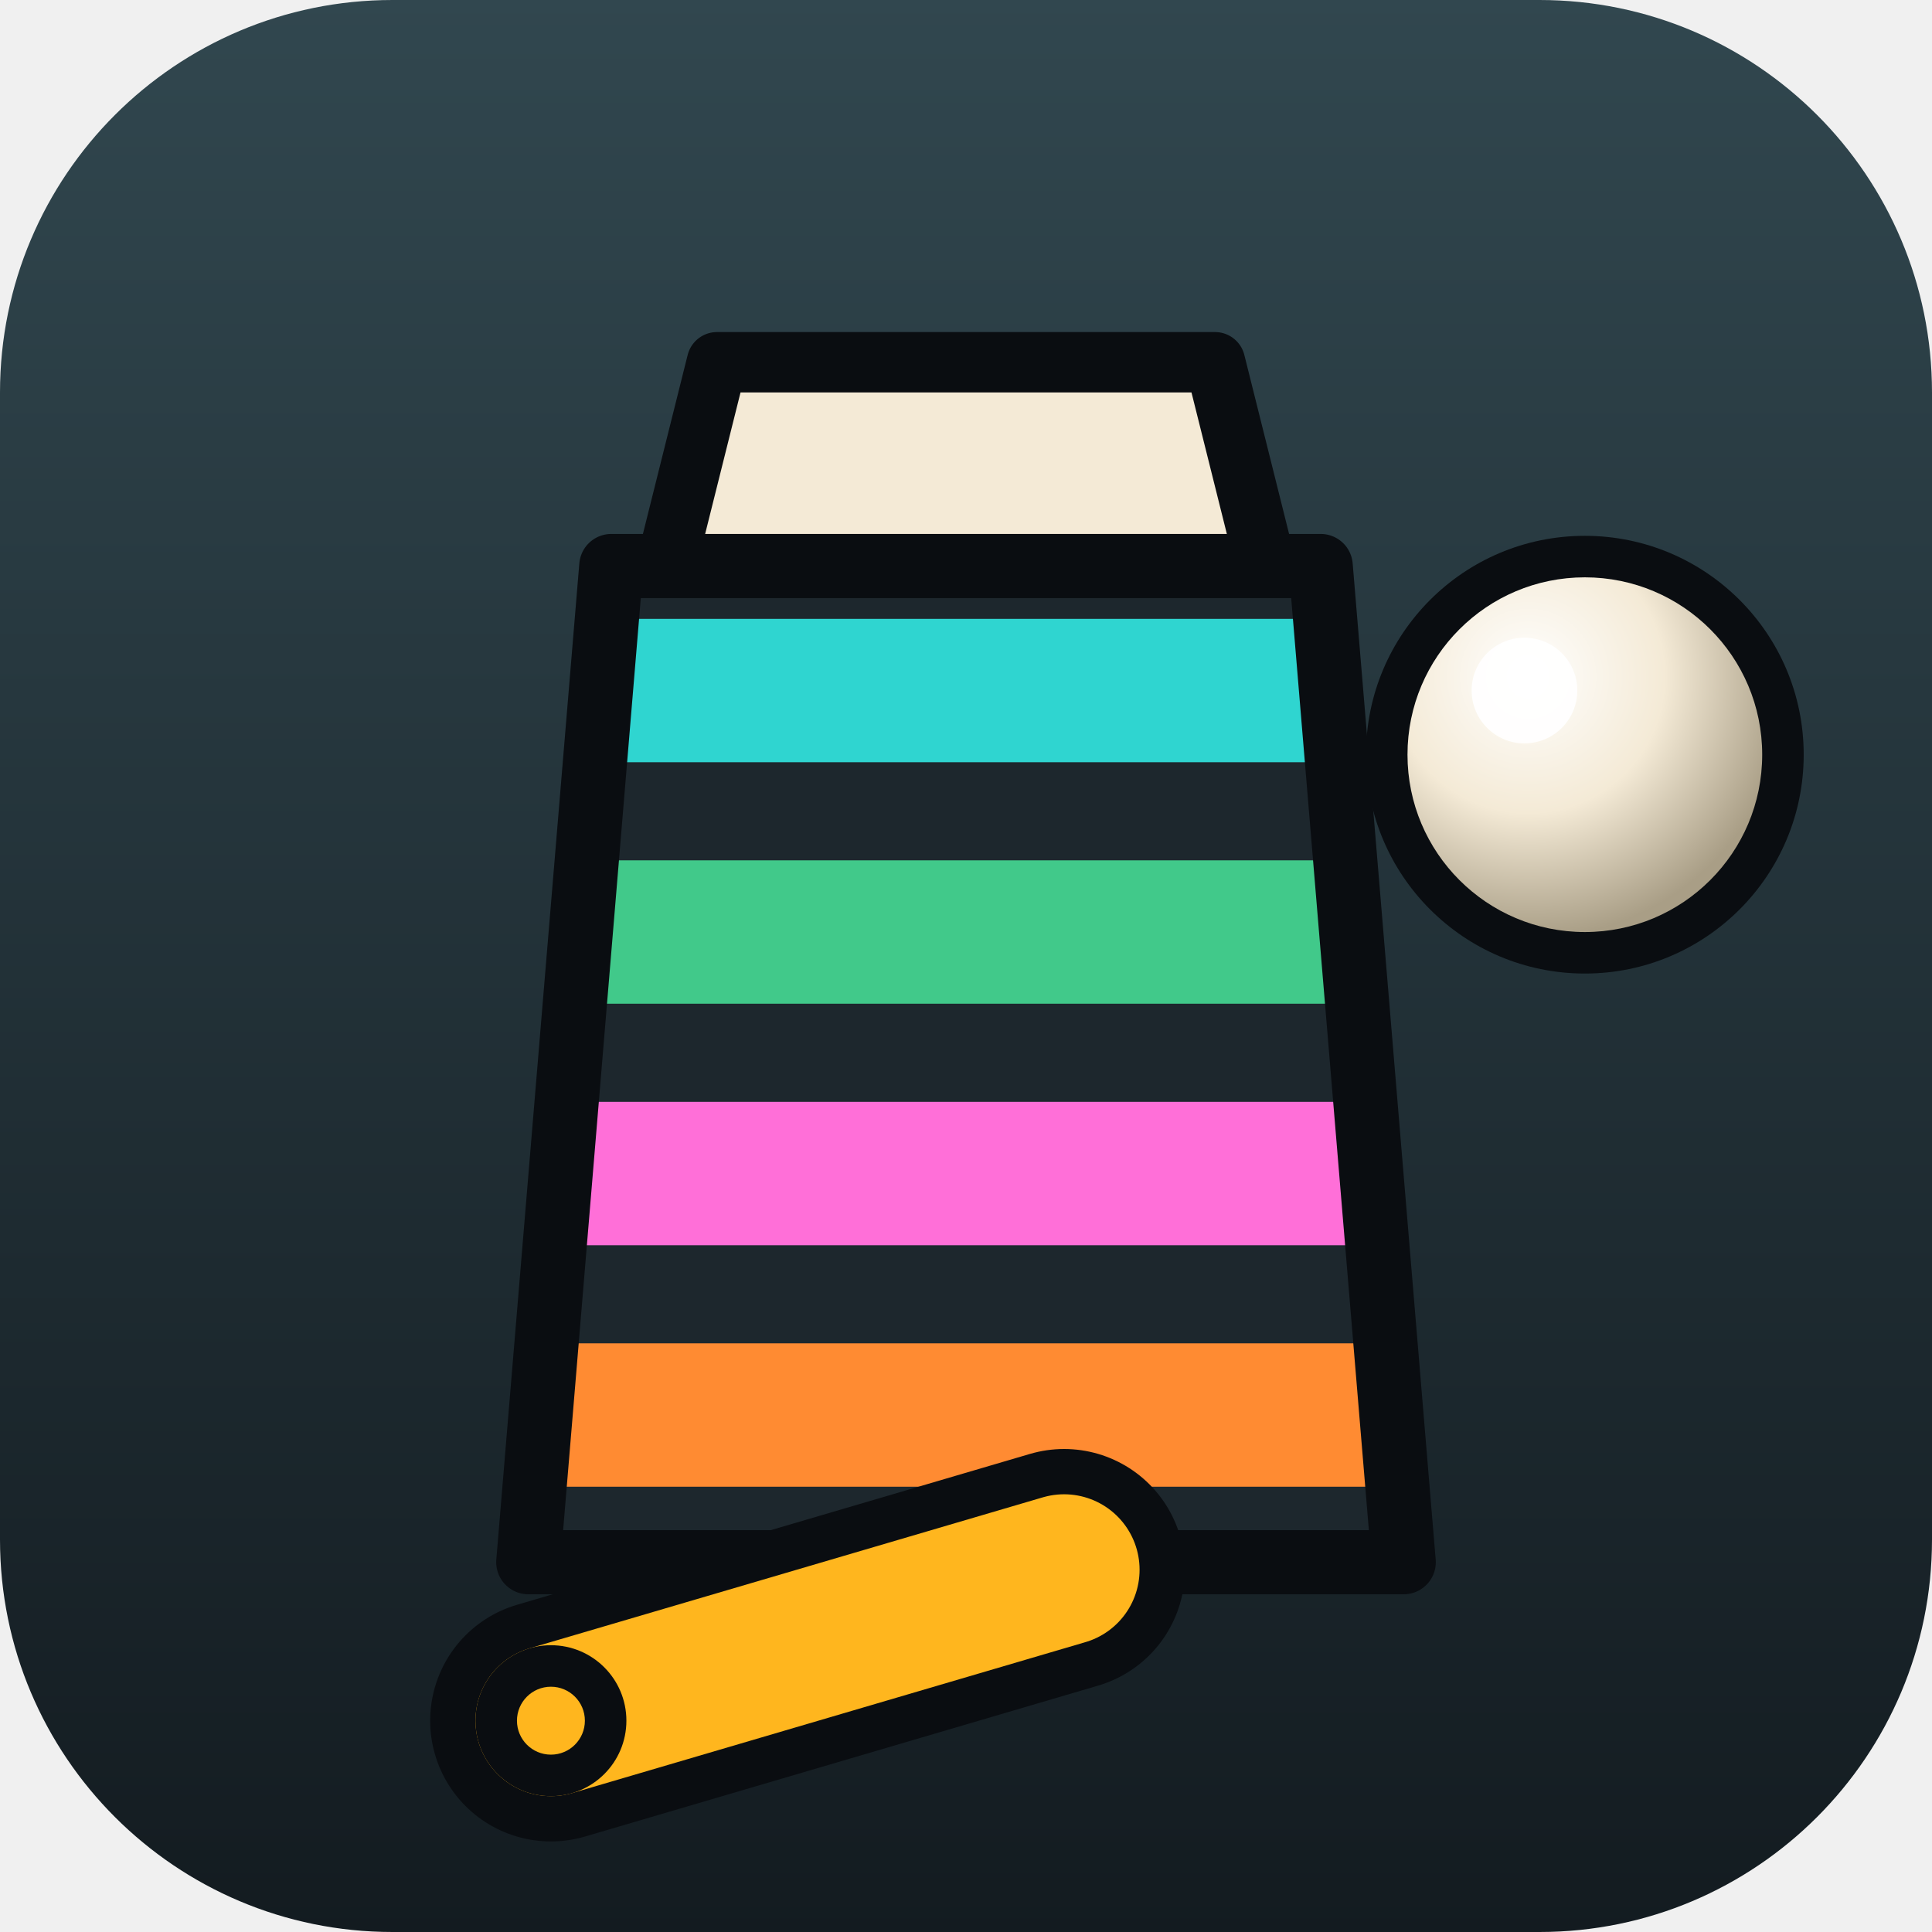
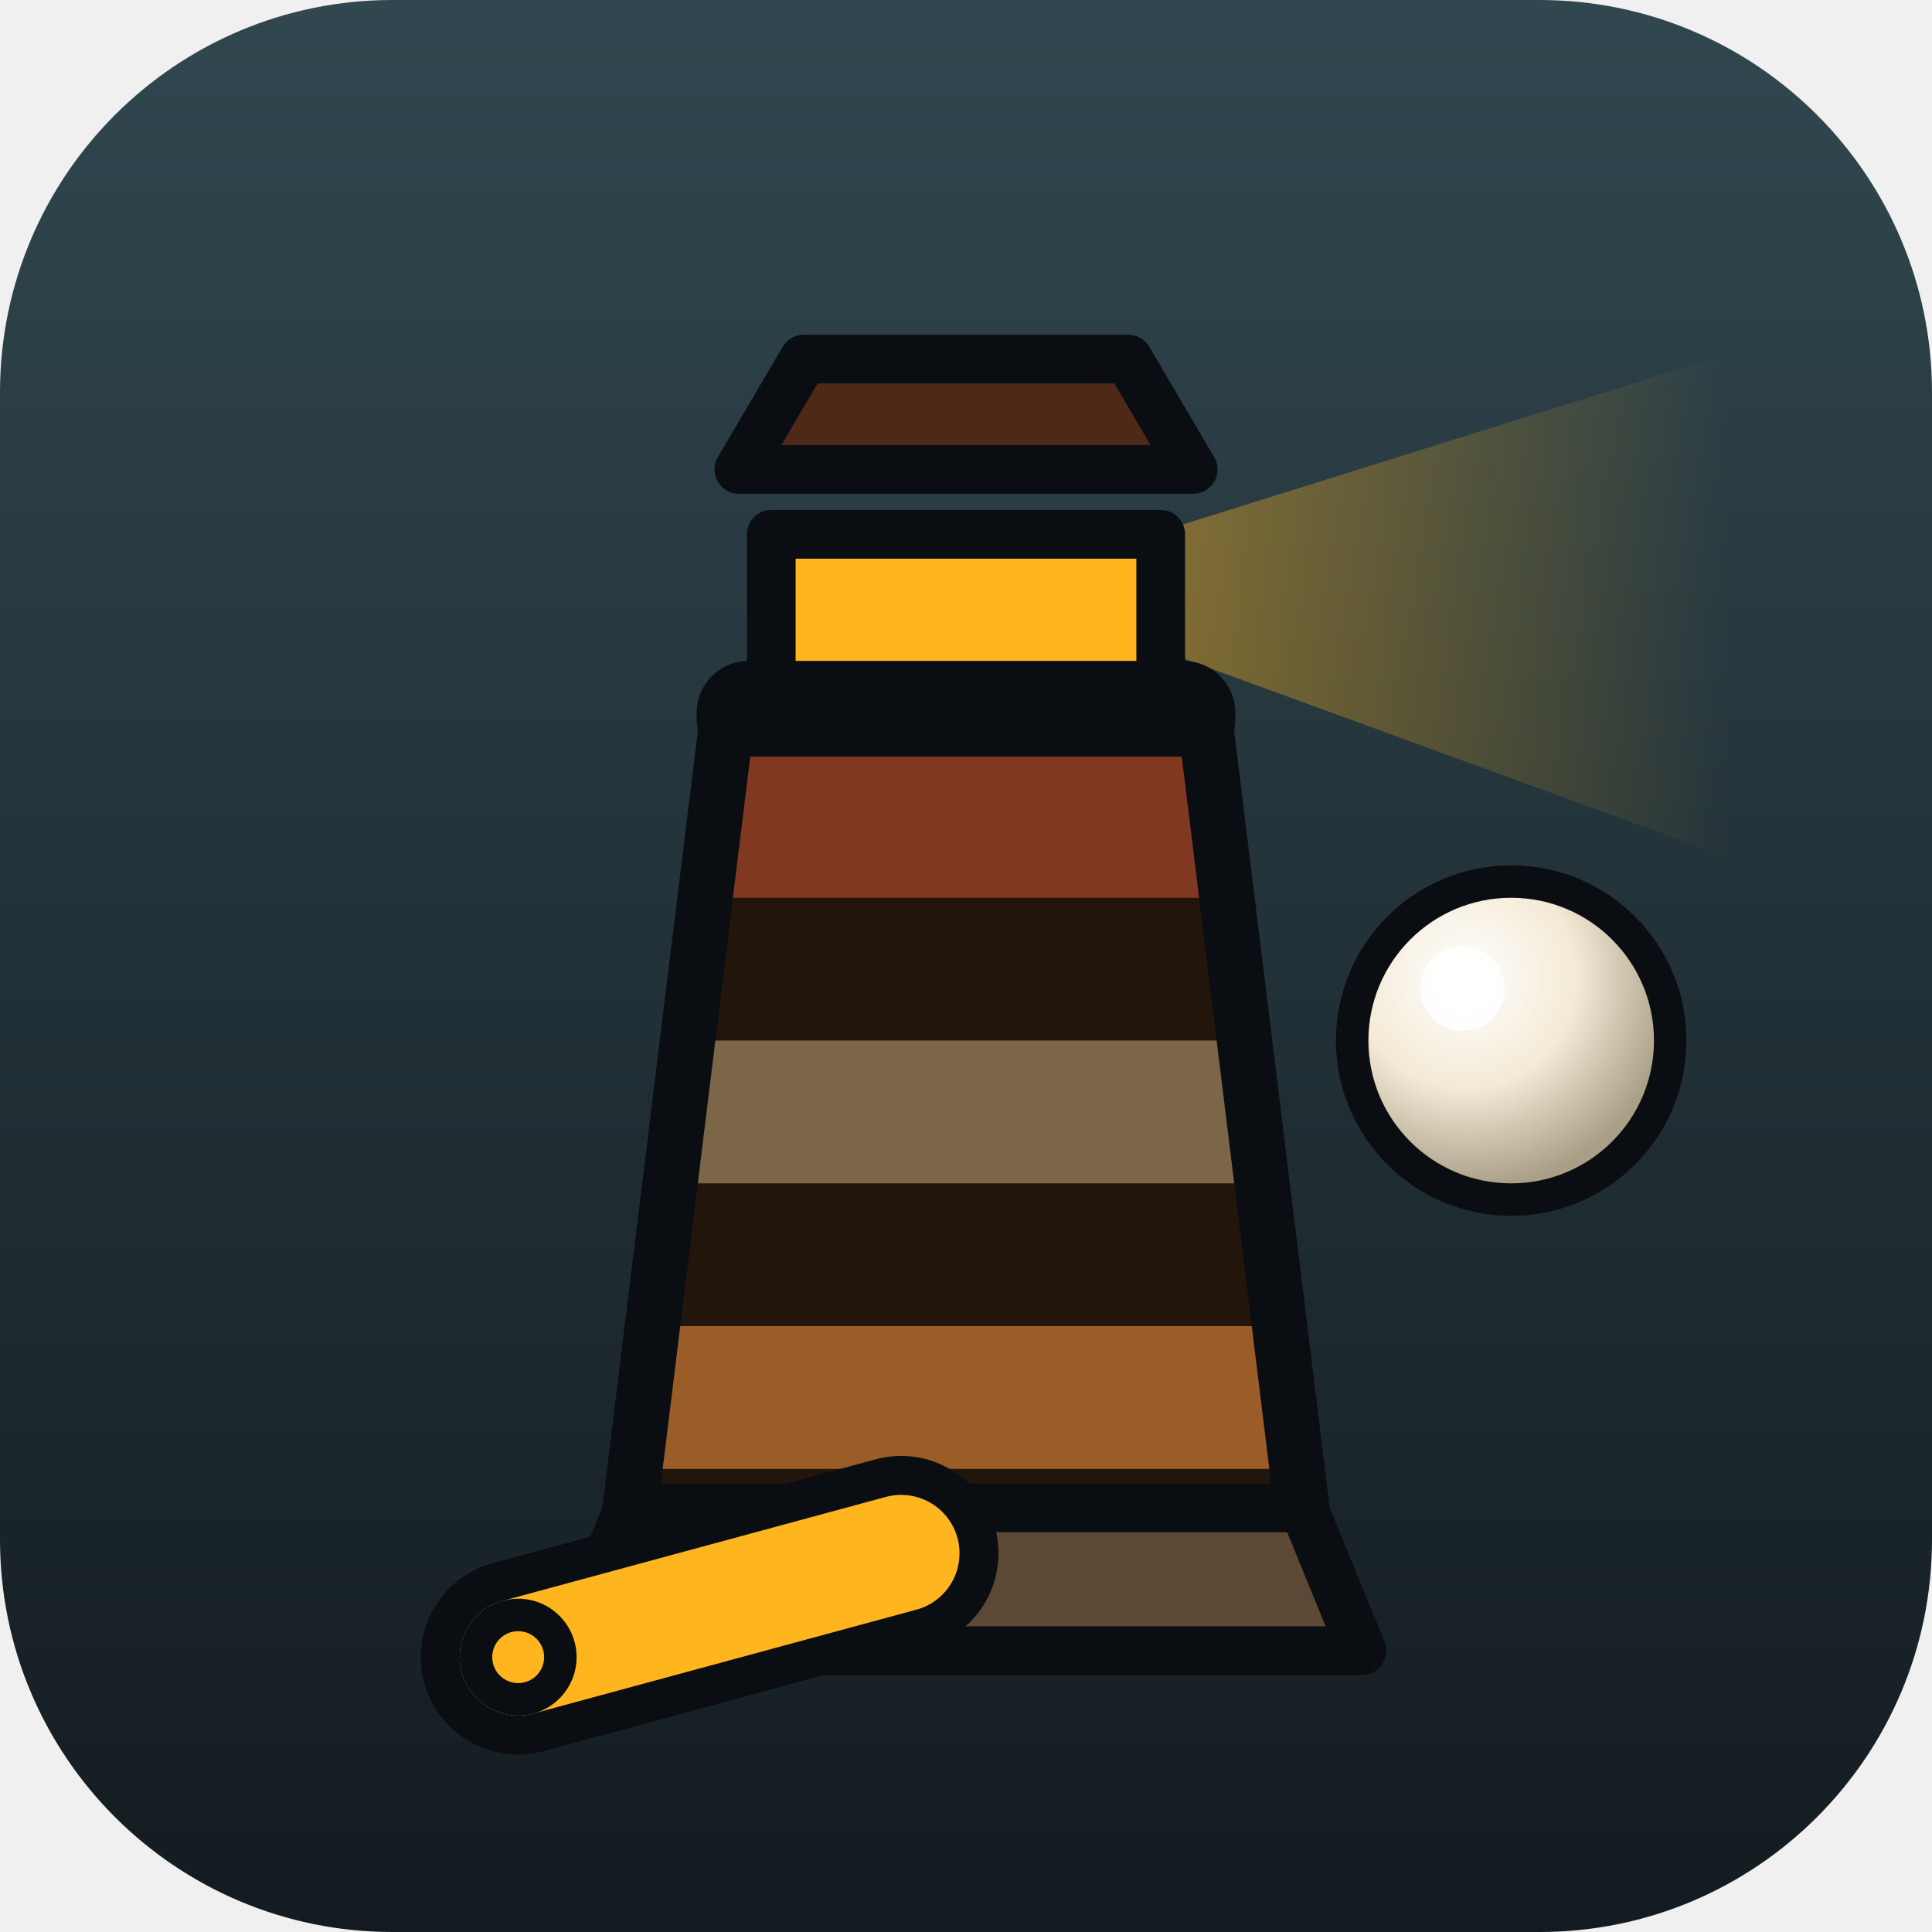
<svg xmlns="http://www.w3.org/2000/svg" viewBox="0 0 512 512" width="512" height="512">
  <defs>
    <linearGradient id="sky" x1="0" y1="0" x2="0" y2="1">
      <stop offset="0" stop-color="#31474f" />
      <stop offset="1" stop-color="#131b20" />
    </linearGradient>
    <radialGradient id="orb" cx="34%" cy="28%" r="74%">
      <stop offset="0" stop-color="#ffffff" />
      <stop offset="52%" stop-color="#f4ead6" />
      <stop offset="1" stop-color="#a99e86" />
    </radialGradient>
-     <clipPath id="body">
-       <path d="M140 414 L372 414 L350 150 L162 150 Z" />
+     <linearGradient id="beam" x1="0" y1="0" x2="1" y2="0">
+       <stop offset="0" stop-color="#ffb61e" stop-opacity=".55" />
+       <stop offset="1" stop-color="#ffb61e" stop-opacity="0" />
+     </linearGradient>
+     <clipPath id="shaft">
+       <path d="M152 420 L360 420 L330 176 L182 176 Z" />
    </clipPath>
  </defs>
  <rect width="512" height="512" rx="104" fill="url(#sky)" />
-   <path d="M176 152 L336 152 L322 96 L190 96 Z" fill="#f4ead6" stroke="#0a0d11" stroke-width="16" stroke-linejoin="round" />
-   <path d="M140 414 L372 414 L350 150 L162 150 Z" fill="#1d272d" />
-   <g clip-path="url(#body)">
-     <rect x="120" y="356" width="280" height="38" fill="#ff8b32" />
-     <rect x="120" y="292" width="280" height="38" fill="#ff6fd8" />
-     <rect x="120" y="228" width="280" height="38" fill="#41c98a" />
-     <rect x="120" y="164" width="280" height="38" fill="#2fd5d0" />
+   <g transform="translate(256 262) scale(0.86) translate(-256 -256)">
+     <path d="M262 132 L492 60 L492 216 Z" fill="url(#beam)" />
+     <path d="M196 116 L316 116 L316 168 L196 168 Z" fill="#ffb61e" stroke="#0a0d11" stroke-width="15" stroke-linejoin="round" />
+     <path d="M186 96 L326 96 L306 62 L206 62 Z" fill="#4e2917" stroke="#0a0d11" stroke-width="15" stroke-linejoin="round" />
+     <rect x="180" y="162" width="152" height="20" rx="9" fill="#5b4936" stroke="#0a0d11" stroke-width="14" />
+     <path d="M152 420 L360 420 L330 176 L182 176 Z" fill="#22150c" />
+     <g clip-path="url(#shaft)">
+       <rect x="130" y="360" width="260" height="44" fill="#9b5d27" />
+       <rect x="130" y="272" width="260" height="44" fill="#7b6647" />
+       <rect x="130" y="184" width="260" height="44" fill="#803920" />
+     </g>
+     <path d="M152 420 L360 420 L330 176 L182 176 Z" fill="none" stroke="#0a0d11" stroke-width="17" stroke-linejoin="round" />
+     <path d="M134 460 L378 460 L360 416 L152 416 Z" fill="#5b4936" stroke="#0a0d11" stroke-width="15" stroke-linejoin="round" />
+     <circle cx="424" cy="272" r="54" fill="#0a0d11" />
+     <circle cx="424" cy="272" r="44" fill="url(#orb)" />
+     <circle cx="409" cy="256" r="13" fill="#ffffff" opacity=".92" />
+     <path d="M118 462 L236 430" stroke="#0a0d11" stroke-width="60" stroke-linecap="round" />
+     <path d="M118 462 L236 430" stroke="#ffb61e" stroke-width="36" stroke-linecap="round" />
+     <circle cx="118" cy="462" r="18" fill="#0a0d11" />
+     <circle cx="118" cy="462" r="8" fill="#ffb61e" />
  </g>
-   <path d="M140 414 L372 414 L350 150 L162 150 Z" fill="none" stroke="#0a0d11" stroke-width="17" stroke-linejoin="round" />
-   <circle cx="420" cy="200" r="58" fill="#0a0d11" />
-   <circle cx="420" cy="200" r="47" fill="url(#orb)" />
-   <circle cx="404" cy="183" r="14" fill="#ffffff" opacity=".92" />
-   <path d="M146 456 L282 416" stroke="#0a0d11" stroke-width="64" stroke-linecap="round" />
-   <path d="M146 456 L282 416" stroke="#ffb61e" stroke-width="40" stroke-linecap="round" />
-   <circle cx="146" cy="456" r="20" fill="#0a0d11" />
-   <circle cx="146" cy="456" r="9" fill="#ffb61e" />
</svg>
